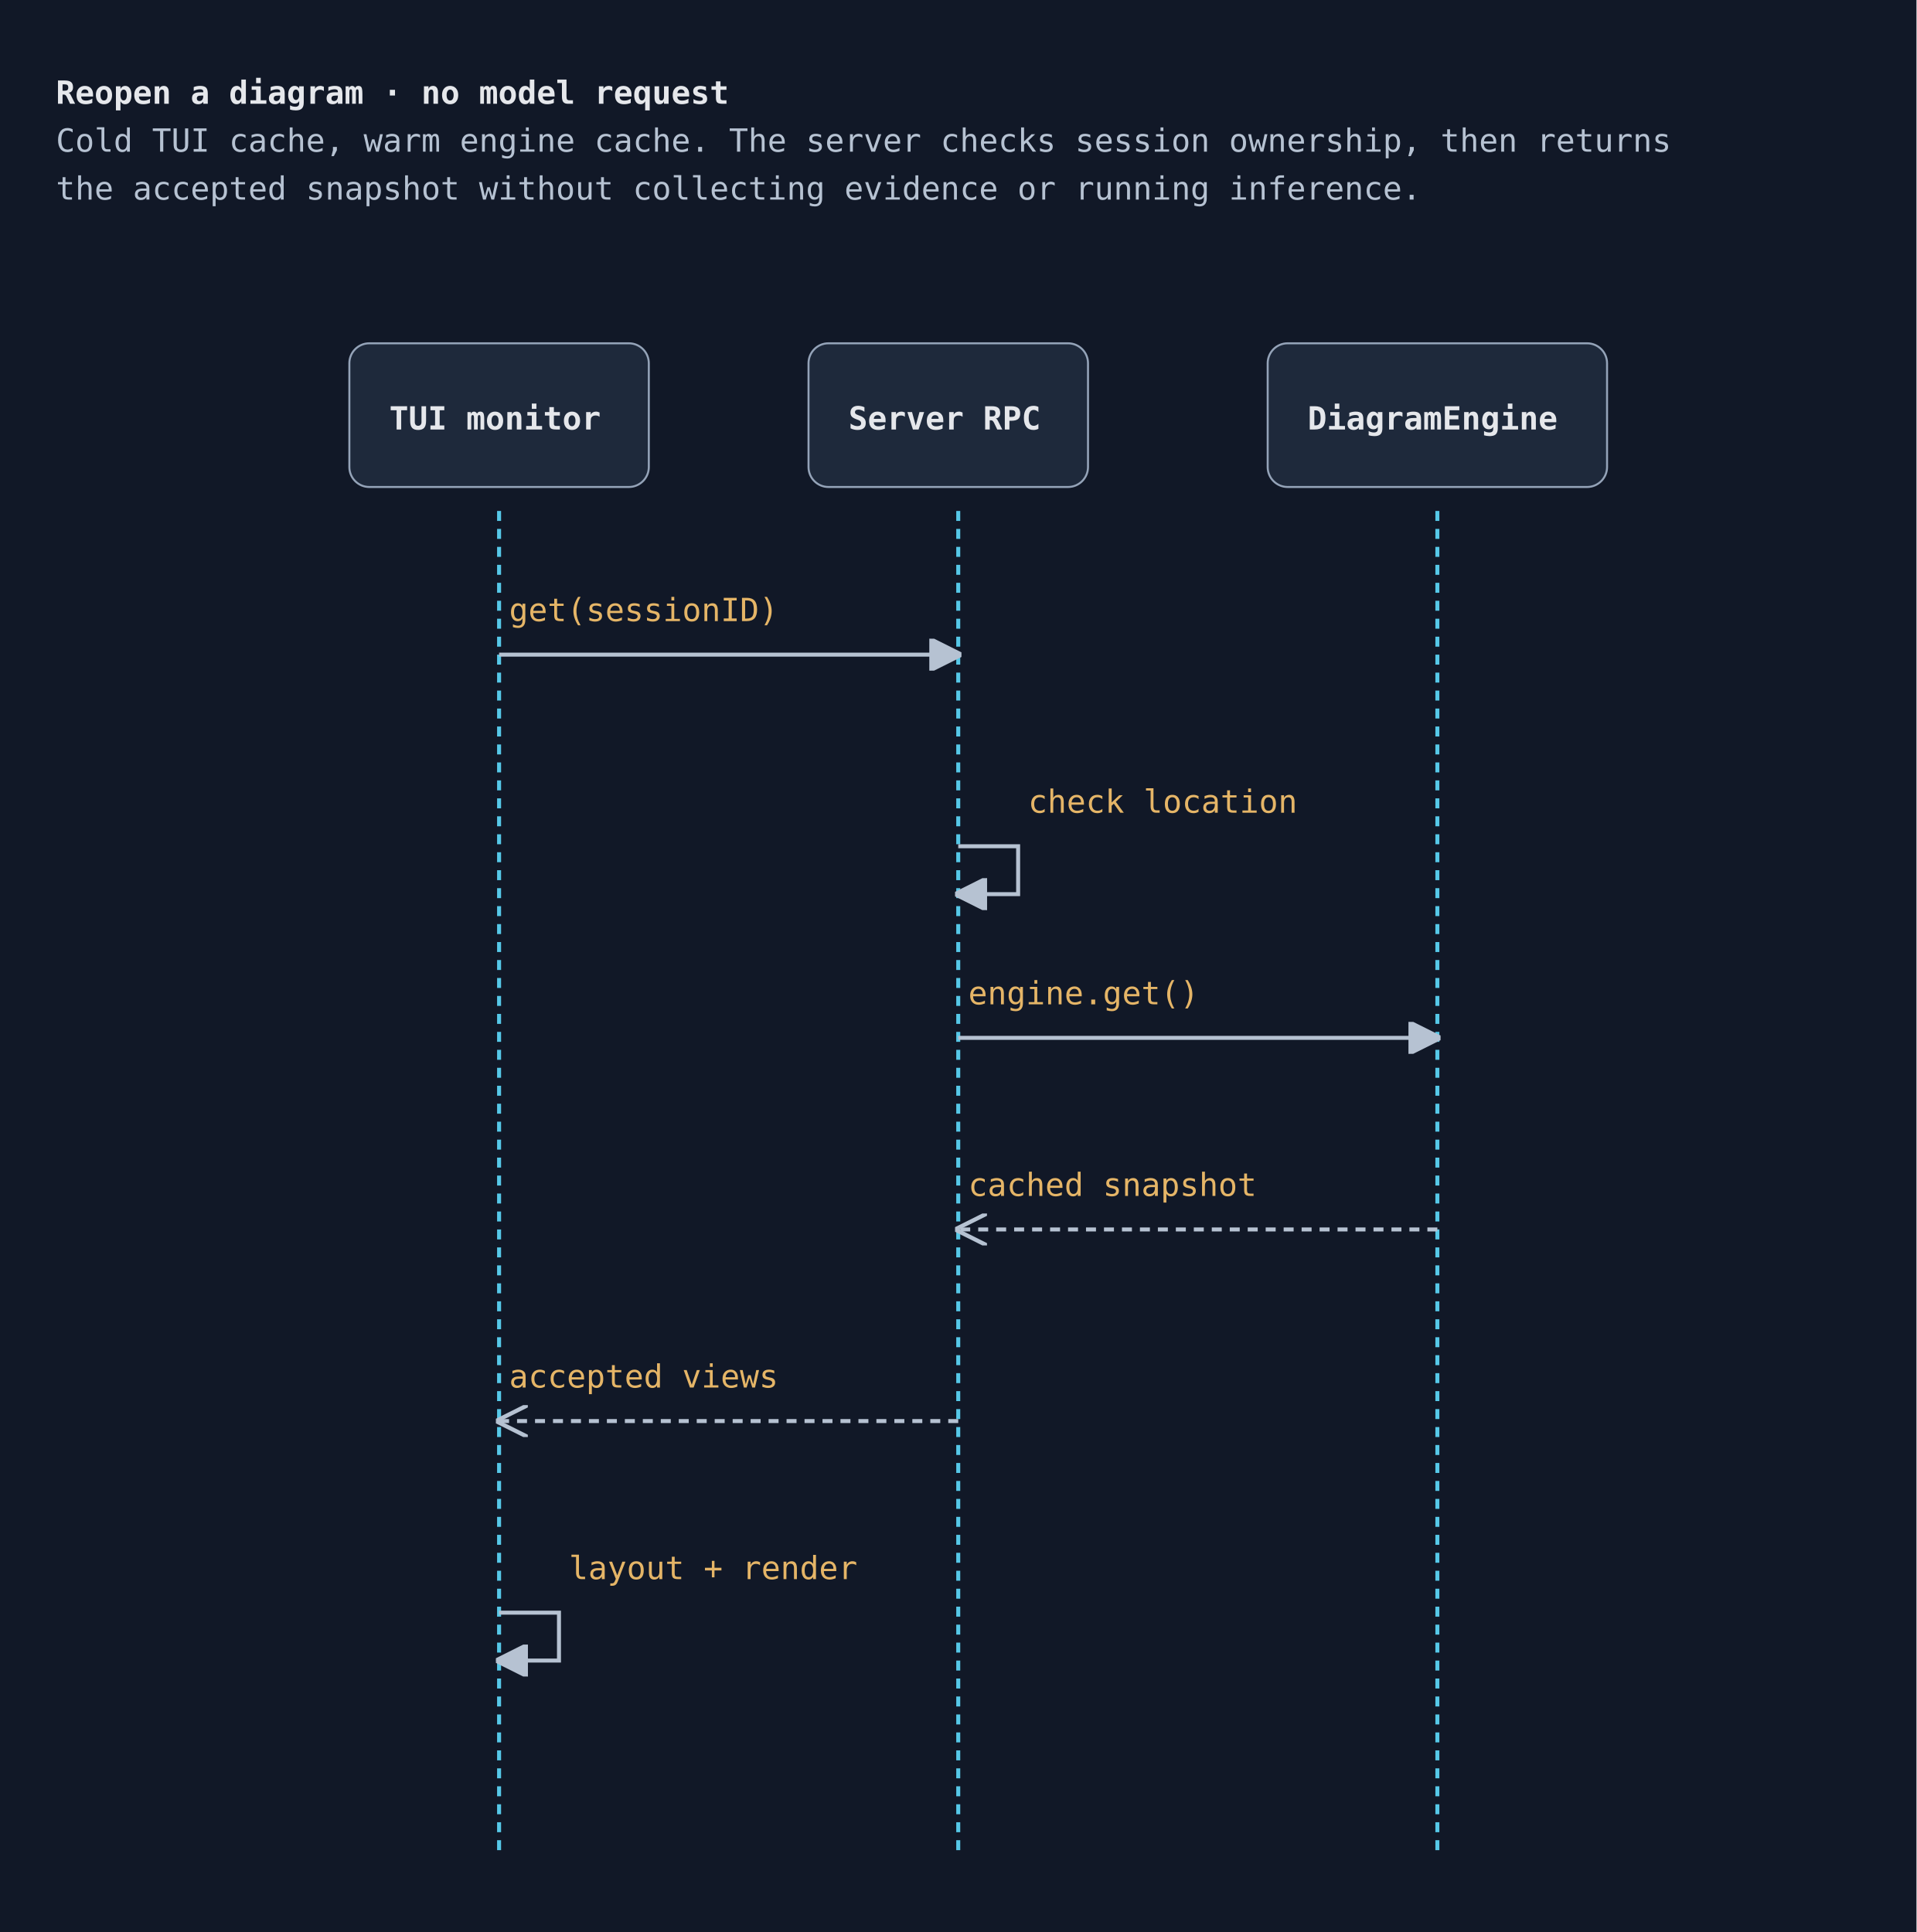
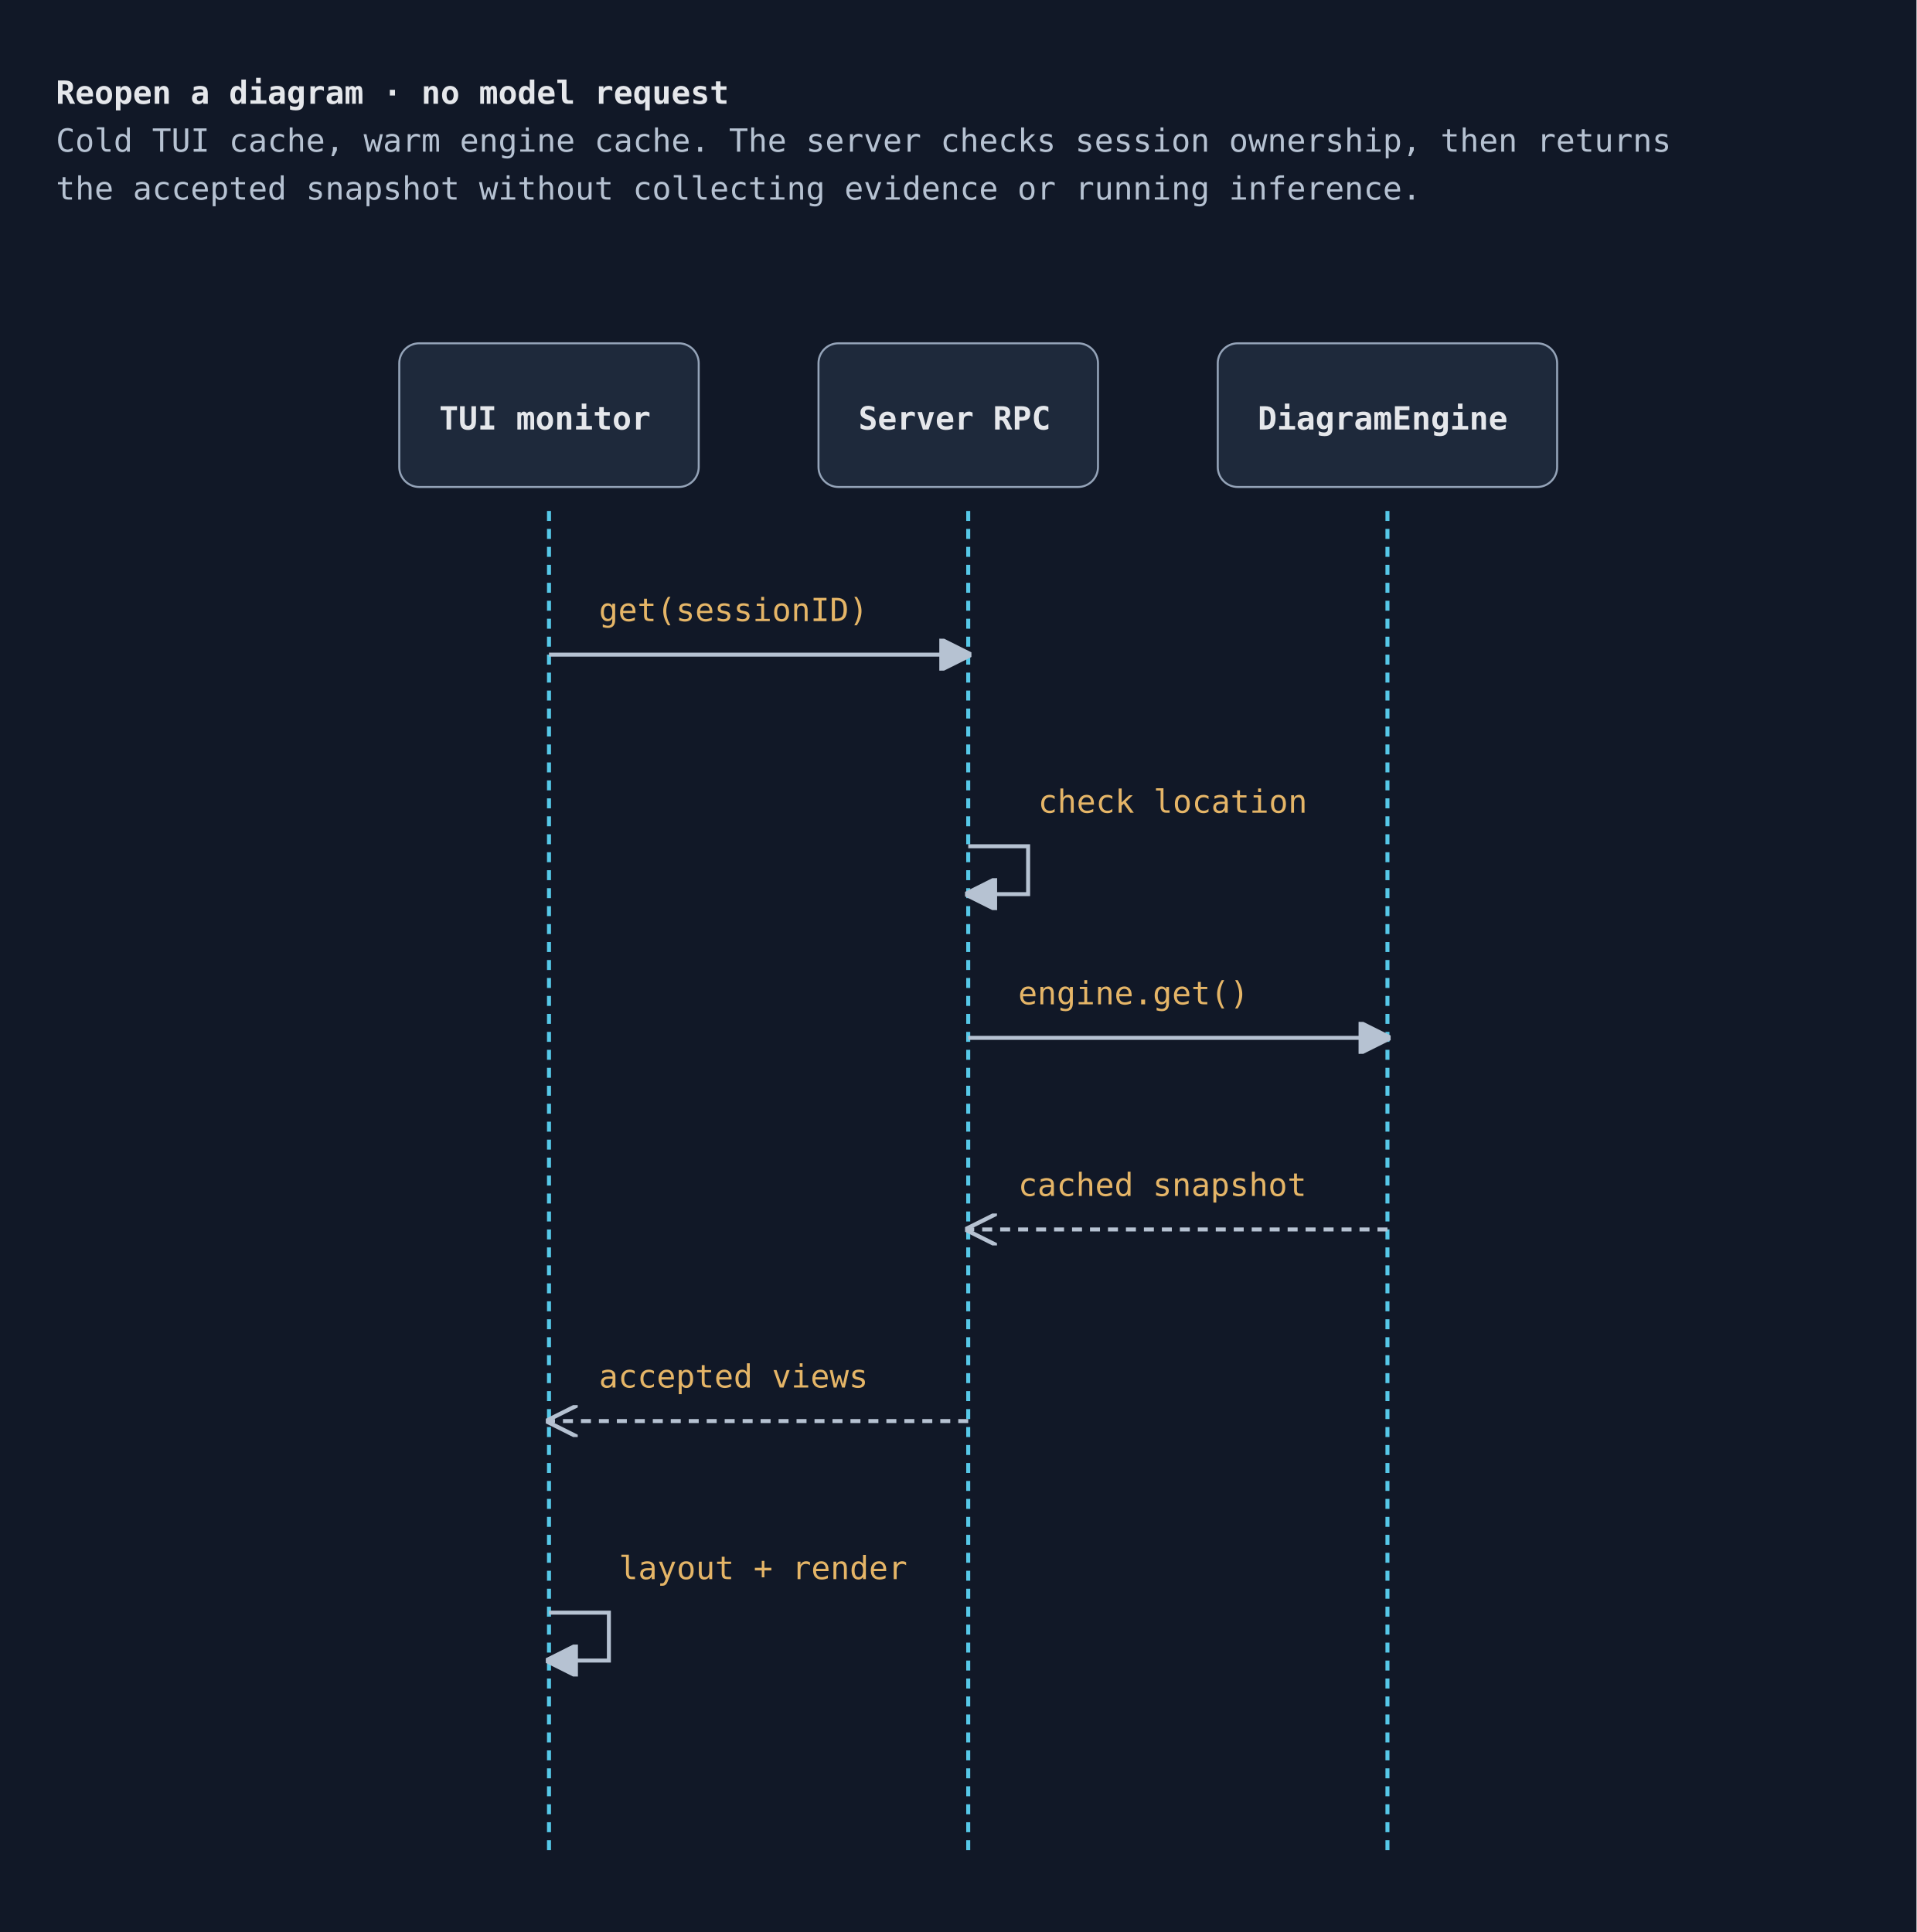
<svg xmlns="http://www.w3.org/2000/svg" width="960" height="968" viewBox="0 0 960 968" role="img" data-notation="sequence">
  <defs />
  <rect width="100%" height="100%" fill="#111827" />
  <g font-family="DejaVu Sans Mono, monospace" font-size="16">
    <text x="28" y="52" fill="#e5e7eb" font-weight="bold" textLength="350" lengthAdjust="spacingAndGlyphs">Reopen a diagram · no model request</text>
    <text x="28" y="76" fill="#b6c2d2" textLength="840" lengthAdjust="spacingAndGlyphs">Cold TUI cache, warm engine cache. The server checks session ownership, then returns</text>
    <text x="28" y="100" fill="#b6c2d2" textLength="710" lengthAdjust="spacingAndGlyphs">the accepted snapshot without collecting evidence or running inference.</text>
-     <path data-owner="participant:tui" d="M250,256 L250,928" fill="none" stroke="#56c8e8" stroke-width="2" stroke-dasharray="5 4" />
-     <path data-owner="participant:rpc" d="M480,256 L480,928" fill="none" stroke="#56c8e8" stroke-width="2" stroke-dasharray="5 4" />
-     <path data-owner="participant:engine" d="M720,256 L720,928" fill="none" stroke="#56c8e8" stroke-width="2" stroke-dasharray="5 4" />
+     <path data-owner="participant:tui" d="M275,256 L275,928" fill="none" stroke="#56c8e8" stroke-width="2" stroke-dasharray="5 4" />
+     <path data-owner="participant:rpc" d="M485,256 L485,928" fill="none" stroke="#56c8e8" stroke-width="2" stroke-dasharray="5 4" />
+     <path data-owner="participant:engine" d="M695,256 L695,928" fill="none" stroke="#56c8e8" stroke-width="2" stroke-dasharray="5 4" />
    <defs>
      <marker id="scene-3-end" viewBox="0 0 10 10" refX="9" refY="5" markerWidth="8" markerHeight="8" orient="auto">
        <path d="M0,0 L10,5 L0,10 Z" fill="#b6c2d2" stroke="#b6c2d2" stroke-width="1.3" />
      </marker>
    </defs>
-     <path data-owner="message:get" d="M250,328 L480,328" fill="none" stroke="#b6c2d2" stroke-width="2" marker-end="url(#scene-3-end)" />
+     <path data-owner="message:get" d="M275,328 L485,328" fill="none" stroke="#b6c2d2" stroke-width="2" marker-end="url(#scene-3-end)" />
    <defs>
      <marker id="scene-4-end" viewBox="0 0 10 10" refX="9" refY="5" markerWidth="8" markerHeight="8" orient="auto">
        <path d="M0,0 L10,5 L0,10 Z" fill="#b6c2d2" stroke="#b6c2d2" stroke-width="1.3" />
      </marker>
    </defs>
-     <path data-owner="message:admit" d="M480,424 L510,424 L510,448 L480,448" fill="none" stroke="#b6c2d2" stroke-width="2" marker-end="url(#scene-4-end)" />
+     <path data-owner="message:admit" d="M485,424 L515,424 L515,448 L485,448" fill="none" stroke="#b6c2d2" stroke-width="2" marker-end="url(#scene-4-end)" />
    <defs>
      <marker id="scene-5-end" viewBox="0 0 10 10" refX="9" refY="5" markerWidth="8" markerHeight="8" orient="auto">
        <path d="M0,0 L10,5 L0,10 Z" fill="#b6c2d2" stroke="#b6c2d2" stroke-width="1.3" />
      </marker>
    </defs>
-     <path data-owner="message:read" d="M480,520 L720,520" fill="none" stroke="#b6c2d2" stroke-width="2" marker-end="url(#scene-5-end)" />
+     <path data-owner="message:read" d="M485,520 L695,520" fill="none" stroke="#b6c2d2" stroke-width="2" marker-end="url(#scene-5-end)" />
    <defs>
      <marker id="scene-6-end" viewBox="0 0 10 10" refX="9" refY="5" markerWidth="8" markerHeight="8" orient="auto">
        <path d="M0,0 L10,5 L0,10" fill="none" stroke="#b6c2d2" stroke-width="1.3" />
      </marker>
    </defs>
-     <path data-owner="message:snapshot" d="M720,616 L480,616" fill="none" stroke="#b6c2d2" stroke-width="2" stroke-dasharray="5 4" marker-end="url(#scene-6-end)" />
+     <path data-owner="message:snapshot" d="M695,616 L485,616" fill="none" stroke="#b6c2d2" stroke-width="2" stroke-dasharray="5 4" marker-end="url(#scene-6-end)" />
    <defs>
      <marker id="scene-7-end" viewBox="0 0 10 10" refX="9" refY="5" markerWidth="8" markerHeight="8" orient="auto">
        <path d="M0,0 L10,5 L0,10" fill="none" stroke="#b6c2d2" stroke-width="1.3" />
      </marker>
    </defs>
-     <path data-owner="message:state" d="M480,712 L250,712" fill="none" stroke="#b6c2d2" stroke-width="2" stroke-dasharray="5 4" marker-end="url(#scene-7-end)" />
+     <path data-owner="message:state" d="M485,712 L275,712" fill="none" stroke="#b6c2d2" stroke-width="2" stroke-dasharray="5 4" marker-end="url(#scene-7-end)" />
    <defs>
      <marker id="scene-8-end" viewBox="0 0 10 10" refX="9" refY="5" markerWidth="8" markerHeight="8" orient="auto">
        <path d="M0,0 L10,5 L0,10 Z" fill="#b6c2d2" stroke="#b6c2d2" stroke-width="1.3" />
      </marker>
    </defs>
-     <path data-owner="message:render" d="M250,808 L280,808 L280,832 L250,832" fill="none" stroke="#b6c2d2" stroke-width="2" marker-end="url(#scene-8-end)" />
-     <text x="255" y="311.2" fill="#e5b567" textLength="140" lengthAdjust="spacingAndGlyphs">get(sessionID)</text>
-     <text x="515" y="407.2" fill="#e5b567" textLength="140" lengthAdjust="spacingAndGlyphs">check location</text>
-     <text x="485" y="503.2" fill="#e5b567" textLength="120" lengthAdjust="spacingAndGlyphs">engine.get()</text>
-     <text x="485" y="599.2" fill="#e5b567" textLength="150" lengthAdjust="spacingAndGlyphs">cached snapshot</text>
-     <text x="255" y="695.2" fill="#e5b567" textLength="140" lengthAdjust="spacingAndGlyphs">accepted views</text>
-     <text x="285" y="791.2" fill="#e5b567" textLength="150" lengthAdjust="spacingAndGlyphs">layout + render</text>
-     <rect x="175" y="172" width="150" height="72" rx="10" fill="#1e293b" stroke="#94a3b8" />
-     <text x="195" y="215.2" fill="#e5e7eb" font-weight="bold" textLength="110" lengthAdjust="spacingAndGlyphs">TUI monitor</text>
-     <rect x="405" y="172" width="140" height="72" rx="10" fill="#1e293b" stroke="#94a3b8" />
-     <text x="425" y="215.2" fill="#e5e7eb" font-weight="bold" textLength="100" lengthAdjust="spacingAndGlyphs">Server RPC</text>
-     <rect x="635" y="172" width="170" height="72" rx="10" fill="#1e293b" stroke="#94a3b8" />
-     <text x="655" y="215.2" fill="#e5e7eb" font-weight="bold" textLength="130" lengthAdjust="spacingAndGlyphs">DiagramEngine</text>
+     <path data-owner="message:render" d="M275,808 L305,808 L305,832 L275,832" fill="none" stroke="#b6c2d2" stroke-width="2" marker-end="url(#scene-8-end)" />
+     <text x="300" y="311.2" fill="#e5b567" textLength="140" lengthAdjust="spacingAndGlyphs">get(sessionID)</text>
+     <text x="520" y="407.2" fill="#e5b567" textLength="140" lengthAdjust="spacingAndGlyphs">check location</text>
+     <text x="510" y="503.2" fill="#e5b567" textLength="120" lengthAdjust="spacingAndGlyphs">engine.get()</text>
+     <text x="510" y="599.2" fill="#e5b567" textLength="150" lengthAdjust="spacingAndGlyphs">cached snapshot</text>
+     <text x="300" y="695.2" fill="#e5b567" textLength="140" lengthAdjust="spacingAndGlyphs">accepted views</text>
+     <text x="310" y="791.2" fill="#e5b567" textLength="150" lengthAdjust="spacingAndGlyphs">layout + render</text>
+     <rect x="200" y="172" width="150" height="72" rx="10" fill="#1e293b" stroke="#94a3b8" />
+     <text x="220" y="215.2" fill="#e5e7eb" font-weight="bold" textLength="110" lengthAdjust="spacingAndGlyphs">TUI monitor</text>
+     <rect x="410" y="172" width="140" height="72" rx="10" fill="#1e293b" stroke="#94a3b8" />
+     <text x="430" y="215.2" fill="#e5e7eb" font-weight="bold" textLength="100" lengthAdjust="spacingAndGlyphs">Server RPC</text>
+     <rect x="610" y="172" width="170" height="72" rx="10" fill="#1e293b" stroke="#94a3b8" />
+     <text x="630" y="215.2" fill="#e5e7eb" font-weight="bold" textLength="130" lengthAdjust="spacingAndGlyphs">DiagramEngine</text>
  </g>
</svg>
